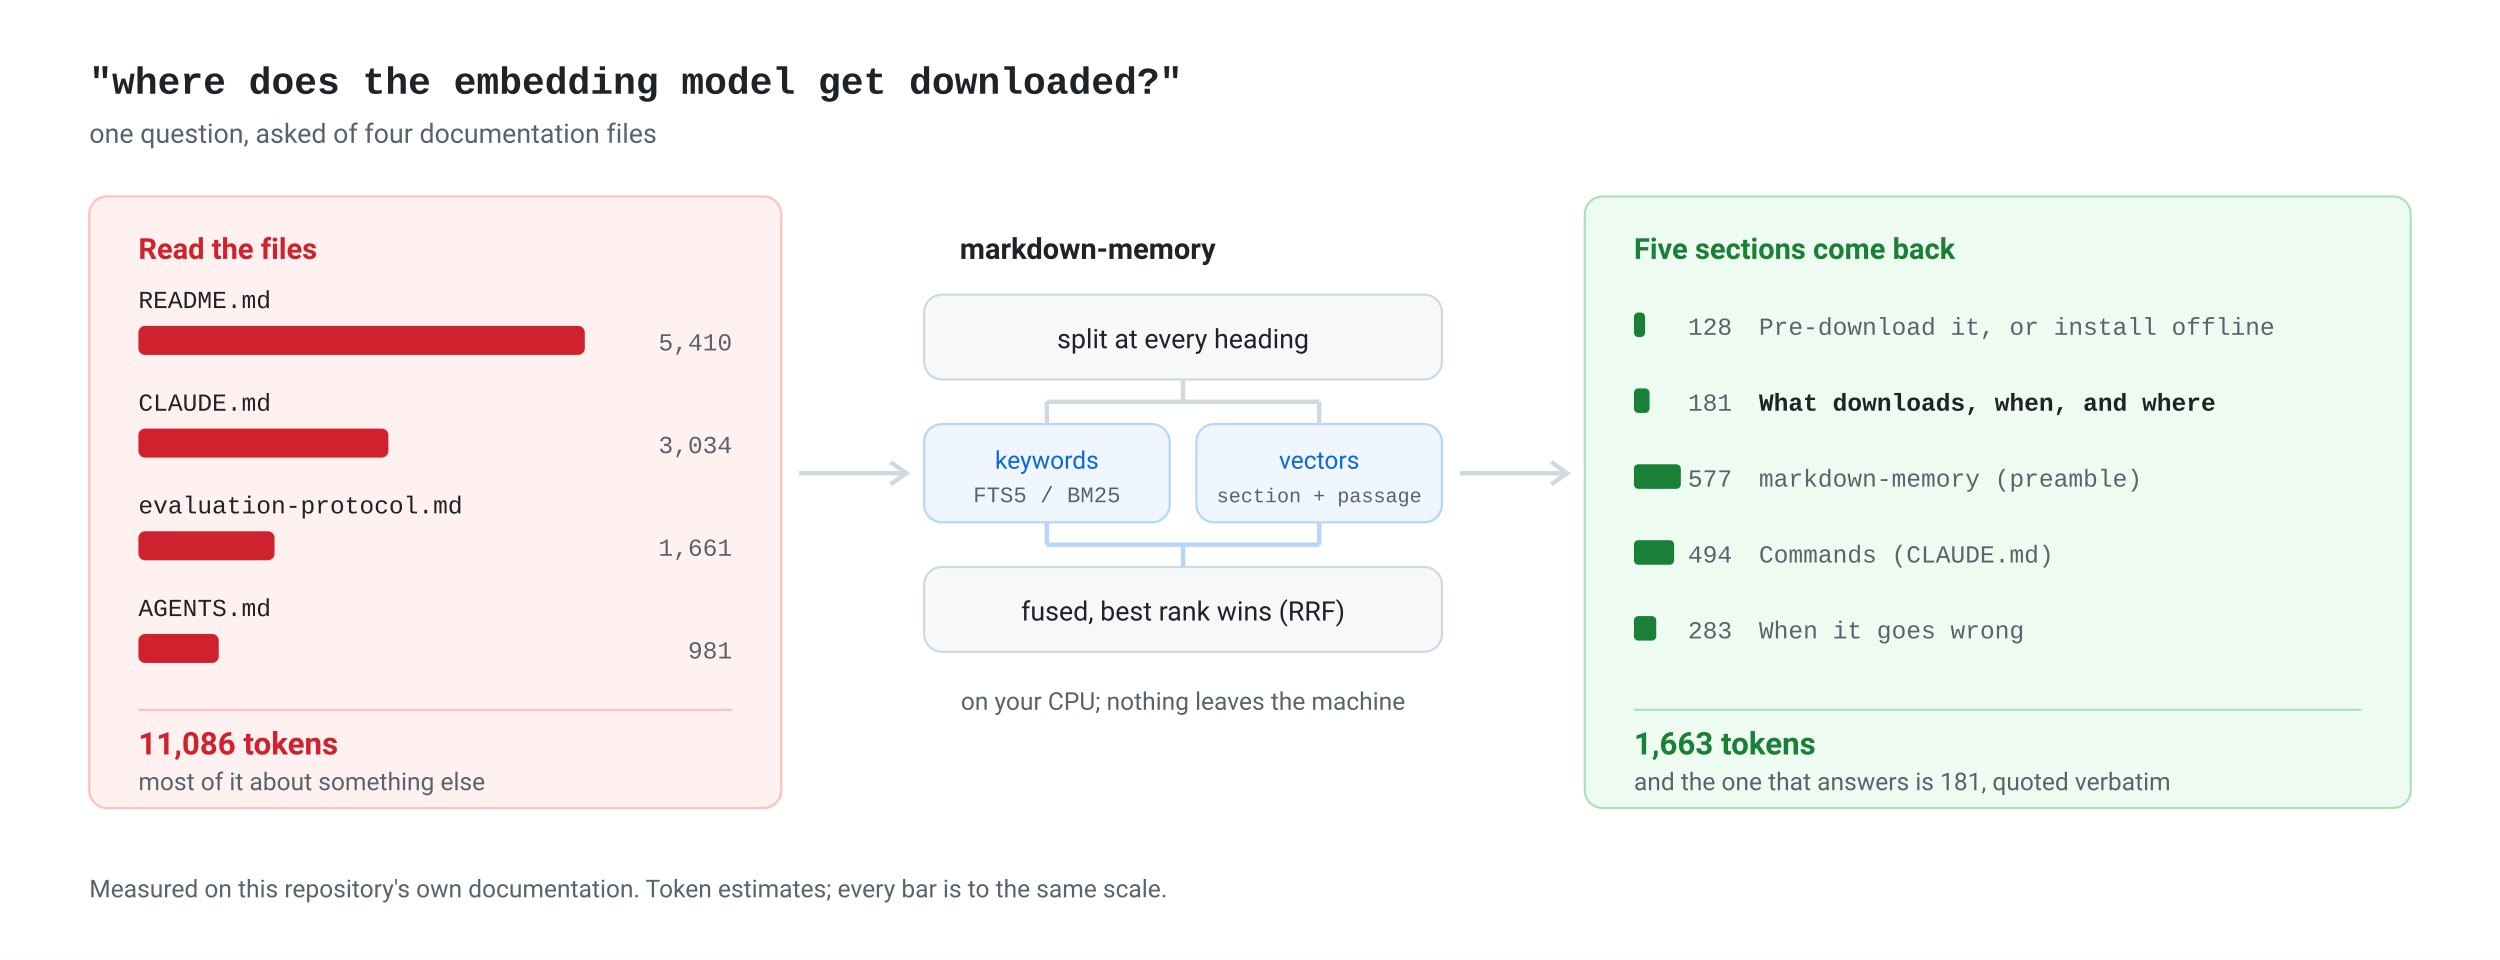
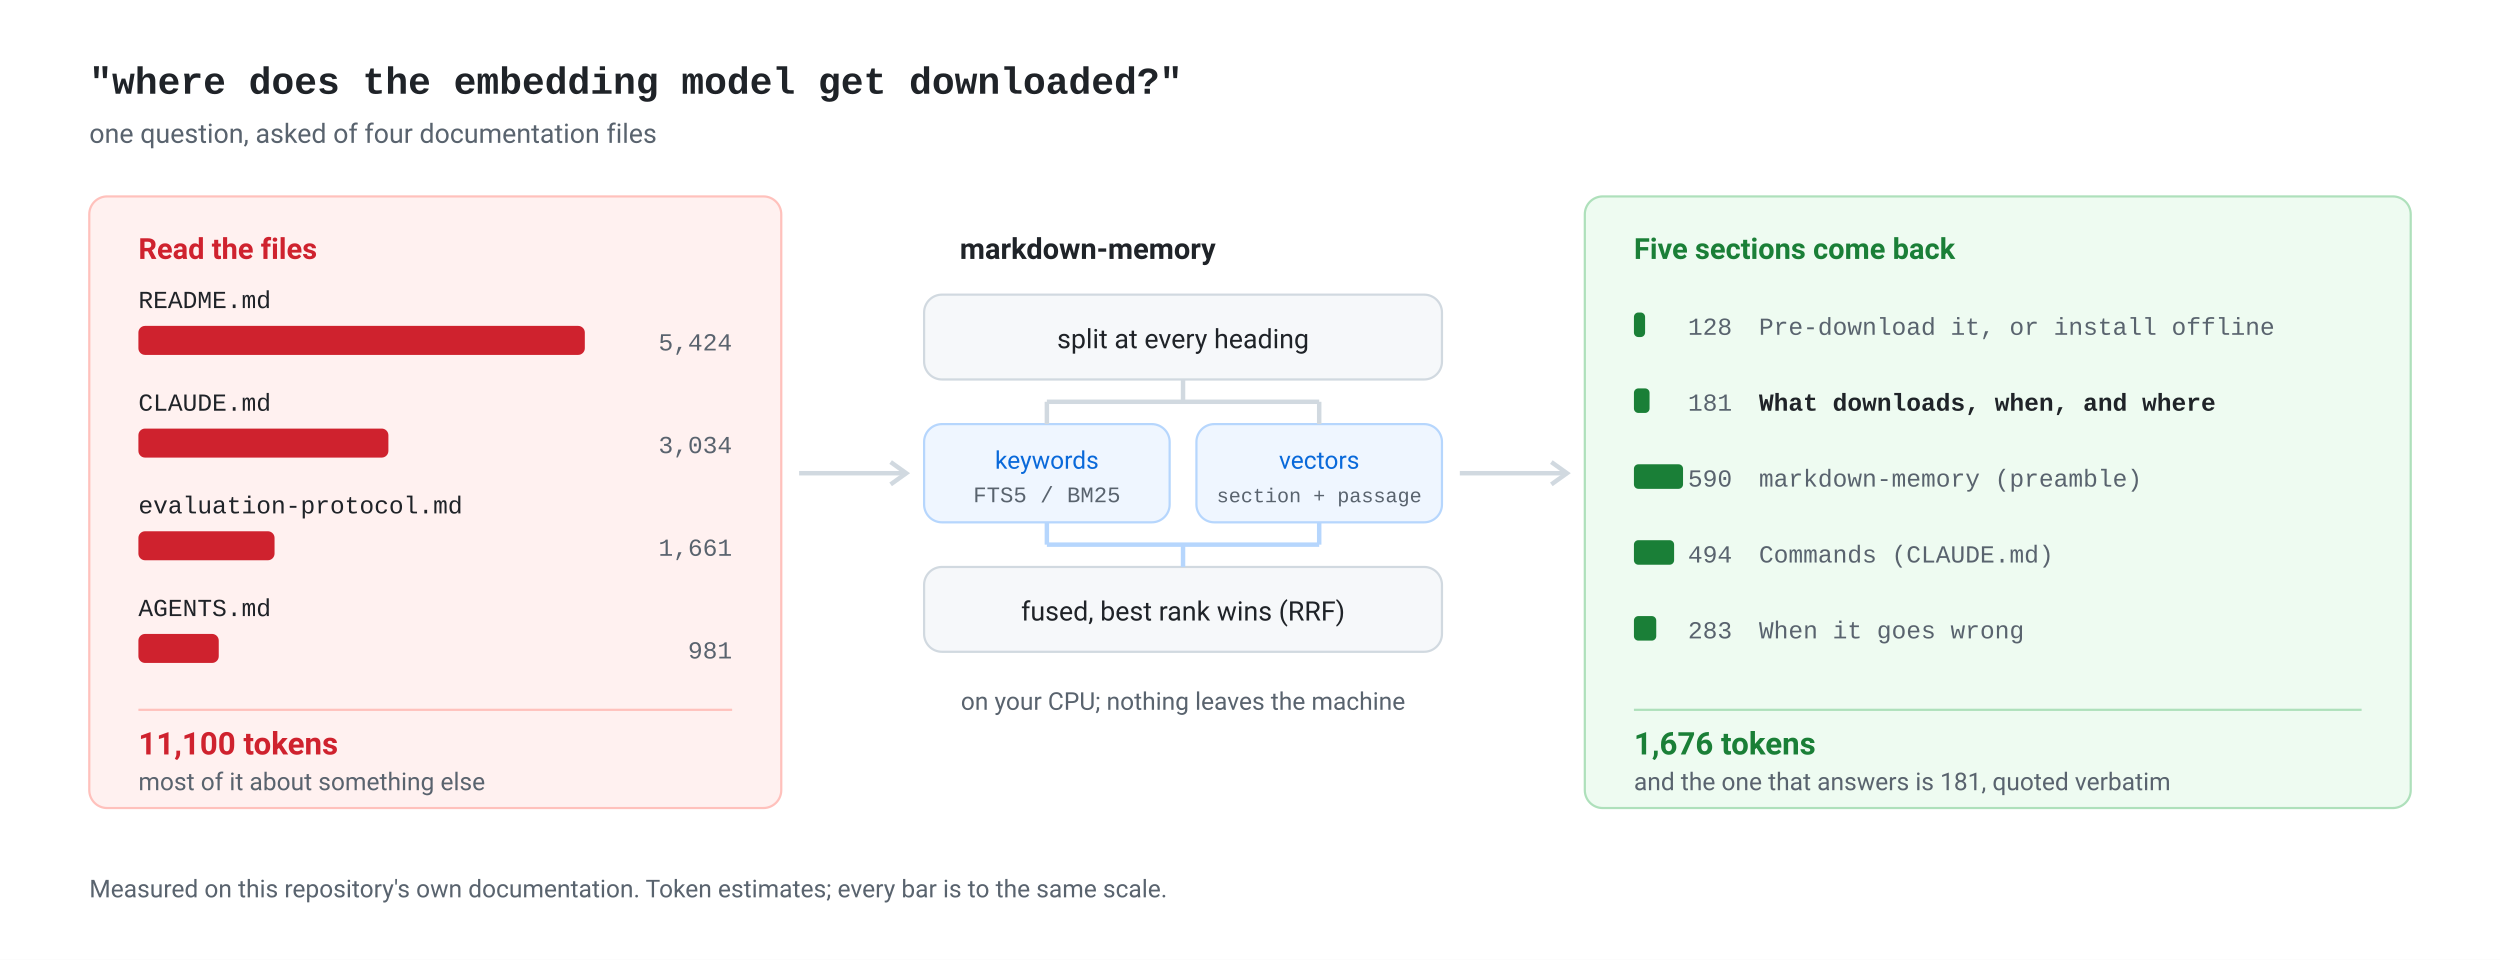
- <svg xmlns="http://www.w3.org/2000/svg" viewBox="0 0 1120 430" width="1120" height="430" role="img" aria-label="One question: reading four whole files costs 11,086 tokens; markdown-memory returns five sections totalling 1,663, and the one that answers is 181 tokens.">
+ <svg xmlns="http://www.w3.org/2000/svg" viewBox="0 0 1120 430" width="1120" height="430" role="img" aria-label="One question: reading four whole files costs 11,100 tokens; markdown-memory returns five sections totalling 1,676, and the one that answers is 181 tokens.">
  <rect width="1120" height="430" fill="#ffffff" />
  <text x="40" y="42" font-family="ui-monospace,SFMono-Regular,Menlo,Consolas,'Liberation Mono',monospace" font-size="17" font-weight="600" fill="#1f2328" text-anchor="start">"where does the embedding model get downloaded?"</text>
  <text x="40" y="64" font-family="ui-sans-serif,-apple-system,BlinkMacSystemFont,'Segoe UI',Roboto,'Helvetica Neue',Arial,sans-serif" font-size="12" font-weight="400" fill="#59636e" text-anchor="start">one question, asked of four documentation files</text>
  <rect x="40" y="88" width="310" height="274" rx="8" fill="#fff1f0" stroke="#ffc1bc" stroke-width="1" />
  <text x="62" y="116" font-family="ui-sans-serif,-apple-system,BlinkMacSystemFont,'Segoe UI',Roboto,'Helvetica Neue',Arial,sans-serif" font-size="13" font-weight="600" fill="#cf222e" text-anchor="start">Read the files</text>
  <text x="62" y="138" font-family="ui-monospace,SFMono-Regular,Menlo,Consolas,'Liberation Mono',monospace" font-size="11" font-weight="400" fill="#1f2328" text-anchor="start">README.md</text>
  <rect x="62" y="146" width="200" height="13" rx="3" fill="#cf222e" stroke="none" stroke-width="1" />
-   <text x="328" y="157" font-family="ui-monospace,SFMono-Regular,Menlo,Consolas,'Liberation Mono',monospace" font-size="11" font-weight="400" fill="#59636e" text-anchor="end">5,410</text>
+   <text x="328" y="157" font-family="ui-monospace,SFMono-Regular,Menlo,Consolas,'Liberation Mono',monospace" font-size="11" font-weight="400" fill="#59636e" text-anchor="end">5,424</text>
  <text x="62" y="184" font-family="ui-monospace,SFMono-Regular,Menlo,Consolas,'Liberation Mono',monospace" font-size="11" font-weight="400" fill="#1f2328" text-anchor="start">CLAUDE.md</text>
  <rect x="62" y="192" width="112" height="13" rx="3" fill="#cf222e" stroke="none" stroke-width="1" />
  <text x="328" y="203" font-family="ui-monospace,SFMono-Regular,Menlo,Consolas,'Liberation Mono',monospace" font-size="11" font-weight="400" fill="#59636e" text-anchor="end">3,034</text>
  <text x="62" y="230" font-family="ui-monospace,SFMono-Regular,Menlo,Consolas,'Liberation Mono',monospace" font-size="11" font-weight="400" fill="#1f2328" text-anchor="start">evaluation-protocol.md</text>
  <rect x="62" y="238" width="61" height="13" rx="3" fill="#cf222e" stroke="none" stroke-width="1" />
  <text x="328" y="249" font-family="ui-monospace,SFMono-Regular,Menlo,Consolas,'Liberation Mono',monospace" font-size="11" font-weight="400" fill="#59636e" text-anchor="end">1,661</text>
  <text x="62" y="276" font-family="ui-monospace,SFMono-Regular,Menlo,Consolas,'Liberation Mono',monospace" font-size="11" font-weight="400" fill="#1f2328" text-anchor="start">AGENTS.md</text>
  <rect x="62" y="284" width="36" height="13" rx="3" fill="#cf222e" stroke="none" stroke-width="1" />
  <text x="328" y="295" font-family="ui-monospace,SFMono-Regular,Menlo,Consolas,'Liberation Mono',monospace" font-size="11" font-weight="400" fill="#59636e" text-anchor="end">981</text>
  <path d="M62 318 L328 318" stroke="#ffc1bc" stroke-width="1" />
-   <text x="62" y="338" font-family="ui-sans-serif,-apple-system,BlinkMacSystemFont,'Segoe UI',Roboto,'Helvetica Neue',Arial,sans-serif" font-size="14" font-weight="600" fill="#cf222e" text-anchor="start">11,086 tokens</text>
+   <text x="62" y="338" font-family="ui-sans-serif,-apple-system,BlinkMacSystemFont,'Segoe UI',Roboto,'Helvetica Neue',Arial,sans-serif" font-size="14" font-weight="600" fill="#cf222e" text-anchor="start">11,100 tokens</text>
  <text x="62" y="354" font-family="ui-sans-serif,-apple-system,BlinkMacSystemFont,'Segoe UI',Roboto,'Helvetica Neue',Arial,sans-serif" font-size="11" font-weight="400" fill="#59636e" text-anchor="start">most of it about something else</text>
  <text x="430" y="116" font-family="ui-sans-serif,-apple-system,BlinkMacSystemFont,'Segoe UI',Roboto,'Helvetica Neue',Arial,sans-serif" font-size="13" font-weight="600" fill="#1f2328" text-anchor="start">markdown-memory</text>
  <rect x="414" y="132" width="232" height="38" rx="8" fill="#f6f8fa" stroke="#d1d9e0" stroke-width="1" />
  <text x="530" y="156" font-family="ui-sans-serif,-apple-system,BlinkMacSystemFont,'Segoe UI',Roboto,'Helvetica Neue',Arial,sans-serif" font-size="12" font-weight="400" fill="#1f2328" text-anchor="middle">split at every heading</text>
  <rect x="414" y="190" width="110" height="44" rx="8" fill="#eff6ff" stroke="#b6d6fd" stroke-width="1" />
  <text x="469" y="210" font-family="ui-sans-serif,-apple-system,BlinkMacSystemFont,'Segoe UI',Roboto,'Helvetica Neue',Arial,sans-serif" font-size="11" font-weight="400" fill="#0969da" text-anchor="middle">keywords</text>
  <text x="469" y="225" font-family="ui-monospace,SFMono-Regular,Menlo,Consolas,'Liberation Mono',monospace" font-size="10" font-weight="400" fill="#59636e" text-anchor="middle">FTS5 / BM25</text>
  <rect x="536" y="190" width="110" height="44" rx="8" fill="#eff6ff" stroke="#b6d6fd" stroke-width="1" />
  <text x="591" y="210" font-family="ui-sans-serif,-apple-system,BlinkMacSystemFont,'Segoe UI',Roboto,'Helvetica Neue',Arial,sans-serif" font-size="11" font-weight="400" fill="#0969da" text-anchor="middle">vectors</text>
  <text x="591" y="225" font-family="ui-monospace,SFMono-Regular,Menlo,Consolas,'Liberation Mono',monospace" font-size="9" font-weight="400" fill="#59636e" text-anchor="middle">section + passage</text>
  <rect x="414" y="254" width="232" height="38" rx="8" fill="#f6f8fa" stroke="#d1d9e0" stroke-width="1" />
  <text x="530" y="278" font-family="ui-sans-serif,-apple-system,BlinkMacSystemFont,'Segoe UI',Roboto,'Helvetica Neue',Arial,sans-serif" font-size="12" font-weight="400" fill="#1f2328" text-anchor="middle">fused, best rank wins (RRF)</text>
  <path d="M530 170 L530 180 M469 180 L591 180 M469 180 L469 190 M591 180 L591 190" stroke="#d1d9e0" stroke-width="2" fill="none" />
  <path d="M469 234 L469 244 M591 234 L591 244 M469 244 L591 244 M530 244 L530 254" stroke="#b6d6fd" stroke-width="2" fill="none" />
  <text x="530" y="318" font-family="ui-sans-serif,-apple-system,BlinkMacSystemFont,'Segoe UI',Roboto,'Helvetica Neue',Arial,sans-serif" font-size="11" font-weight="400" fill="#59636e" text-anchor="middle">on your CPU; nothing leaves the machine</text>
  <path d="M358 212 L406 212" stroke="#d1d9e0" stroke-width="2" fill="none" />
  <path d="M399 207 L406 212 L399 217" fill="none" stroke="#d1d9e0" stroke-width="2" />
  <path d="M654 212 L702 212" stroke="#d1d9e0" stroke-width="2" fill="none" />
  <path d="M695 207 L702 212 L695 217" fill="none" stroke="#d1d9e0" stroke-width="2" />
  <rect x="710" y="88" width="370" height="274" rx="8" fill="#eefbf1" stroke="#aee0bb" stroke-width="1" />
  <text x="732" y="116" font-family="ui-sans-serif,-apple-system,BlinkMacSystemFont,'Segoe UI',Roboto,'Helvetica Neue',Arial,sans-serif" font-size="13" font-weight="600" fill="#1a7f37" text-anchor="start">Five sections come back</text>
  <rect x="732" y="140" width="5" height="11" rx="2" fill="#1a7f37" stroke="none" stroke-width="1" />
  <text x="776" y="150" font-family="ui-monospace,SFMono-Regular,Menlo,Consolas,'Liberation Mono',monospace" font-size="11" font-weight="400" fill="#59636e" text-anchor="end">128</text>
  <text x="788" y="150" font-family="ui-monospace,SFMono-Regular,Menlo,Consolas,'Liberation Mono',monospace" font-size="11" font-weight="400" fill="#59636e" text-anchor="start">Pre-download it, or install offline</text>
  <rect x="732" y="174" width="7" height="11" rx="2" fill="#1a7f37" stroke="none" stroke-width="1" />
  <text x="776" y="184" font-family="ui-monospace,SFMono-Regular,Menlo,Consolas,'Liberation Mono',monospace" font-size="11" font-weight="400" fill="#59636e" text-anchor="end">181</text>
  <text x="788" y="184" font-family="ui-monospace,SFMono-Regular,Menlo,Consolas,'Liberation Mono',monospace" font-size="11" font-weight="600" fill="#1f2328" text-anchor="start">What downloads, when, and where</text>
-   <rect x="732" y="208" width="21" height="11" rx="2" fill="#1a7f37" stroke="none" stroke-width="1" />
-   <text x="776" y="218" font-family="ui-monospace,SFMono-Regular,Menlo,Consolas,'Liberation Mono',monospace" font-size="11" font-weight="400" fill="#59636e" text-anchor="end">577</text>
+   <rect x="732" y="208" width="22" height="11" rx="2" fill="#1a7f37" stroke="none" stroke-width="1" />
+   <text x="776" y="218" font-family="ui-monospace,SFMono-Regular,Menlo,Consolas,'Liberation Mono',monospace" font-size="11" font-weight="400" fill="#59636e" text-anchor="end">590</text>
  <text x="788" y="218" font-family="ui-monospace,SFMono-Regular,Menlo,Consolas,'Liberation Mono',monospace" font-size="11" font-weight="400" fill="#59636e" text-anchor="start">markdown-memory  (preamble)</text>
  <rect x="732" y="242" width="18" height="11" rx="2" fill="#1a7f37" stroke="none" stroke-width="1" />
  <text x="776" y="252" font-family="ui-monospace,SFMono-Regular,Menlo,Consolas,'Liberation Mono',monospace" font-size="11" font-weight="400" fill="#59636e" text-anchor="end">494</text>
  <text x="788" y="252" font-family="ui-monospace,SFMono-Regular,Menlo,Consolas,'Liberation Mono',monospace" font-size="11" font-weight="400" fill="#59636e" text-anchor="start">Commands  (CLAUDE.md)</text>
  <rect x="732" y="276" width="10" height="11" rx="2" fill="#1a7f37" stroke="none" stroke-width="1" />
  <text x="776" y="286" font-family="ui-monospace,SFMono-Regular,Menlo,Consolas,'Liberation Mono',monospace" font-size="11" font-weight="400" fill="#59636e" text-anchor="end">283</text>
  <text x="788" y="286" font-family="ui-monospace,SFMono-Regular,Menlo,Consolas,'Liberation Mono',monospace" font-size="11" font-weight="400" fill="#59636e" text-anchor="start">When it goes wrong</text>
  <path d="M732 318 L1058 318" stroke="#aee0bb" stroke-width="1" />
-   <text x="732" y="338" font-family="ui-sans-serif,-apple-system,BlinkMacSystemFont,'Segoe UI',Roboto,'Helvetica Neue',Arial,sans-serif" font-size="14" font-weight="600" fill="#1a7f37" text-anchor="start">1,663 tokens</text>
+   <text x="732" y="338" font-family="ui-sans-serif,-apple-system,BlinkMacSystemFont,'Segoe UI',Roboto,'Helvetica Neue',Arial,sans-serif" font-size="14" font-weight="600" fill="#1a7f37" text-anchor="start">1,676 tokens</text>
  <text x="732" y="354" font-family="ui-sans-serif,-apple-system,BlinkMacSystemFont,'Segoe UI',Roboto,'Helvetica Neue',Arial,sans-serif" font-size="11" font-weight="400" fill="#59636e" text-anchor="start">and the one that answers is 181, quoted verbatim</text>
  <text x="40" y="402" font-family="ui-sans-serif,-apple-system,BlinkMacSystemFont,'Segoe UI',Roboto,'Helvetica Neue',Arial,sans-serif" font-size="11" font-weight="400" fill="#59636e" text-anchor="start">Measured on this repository's own documentation. Token estimates; every bar is to the same scale.</text>
</svg>
